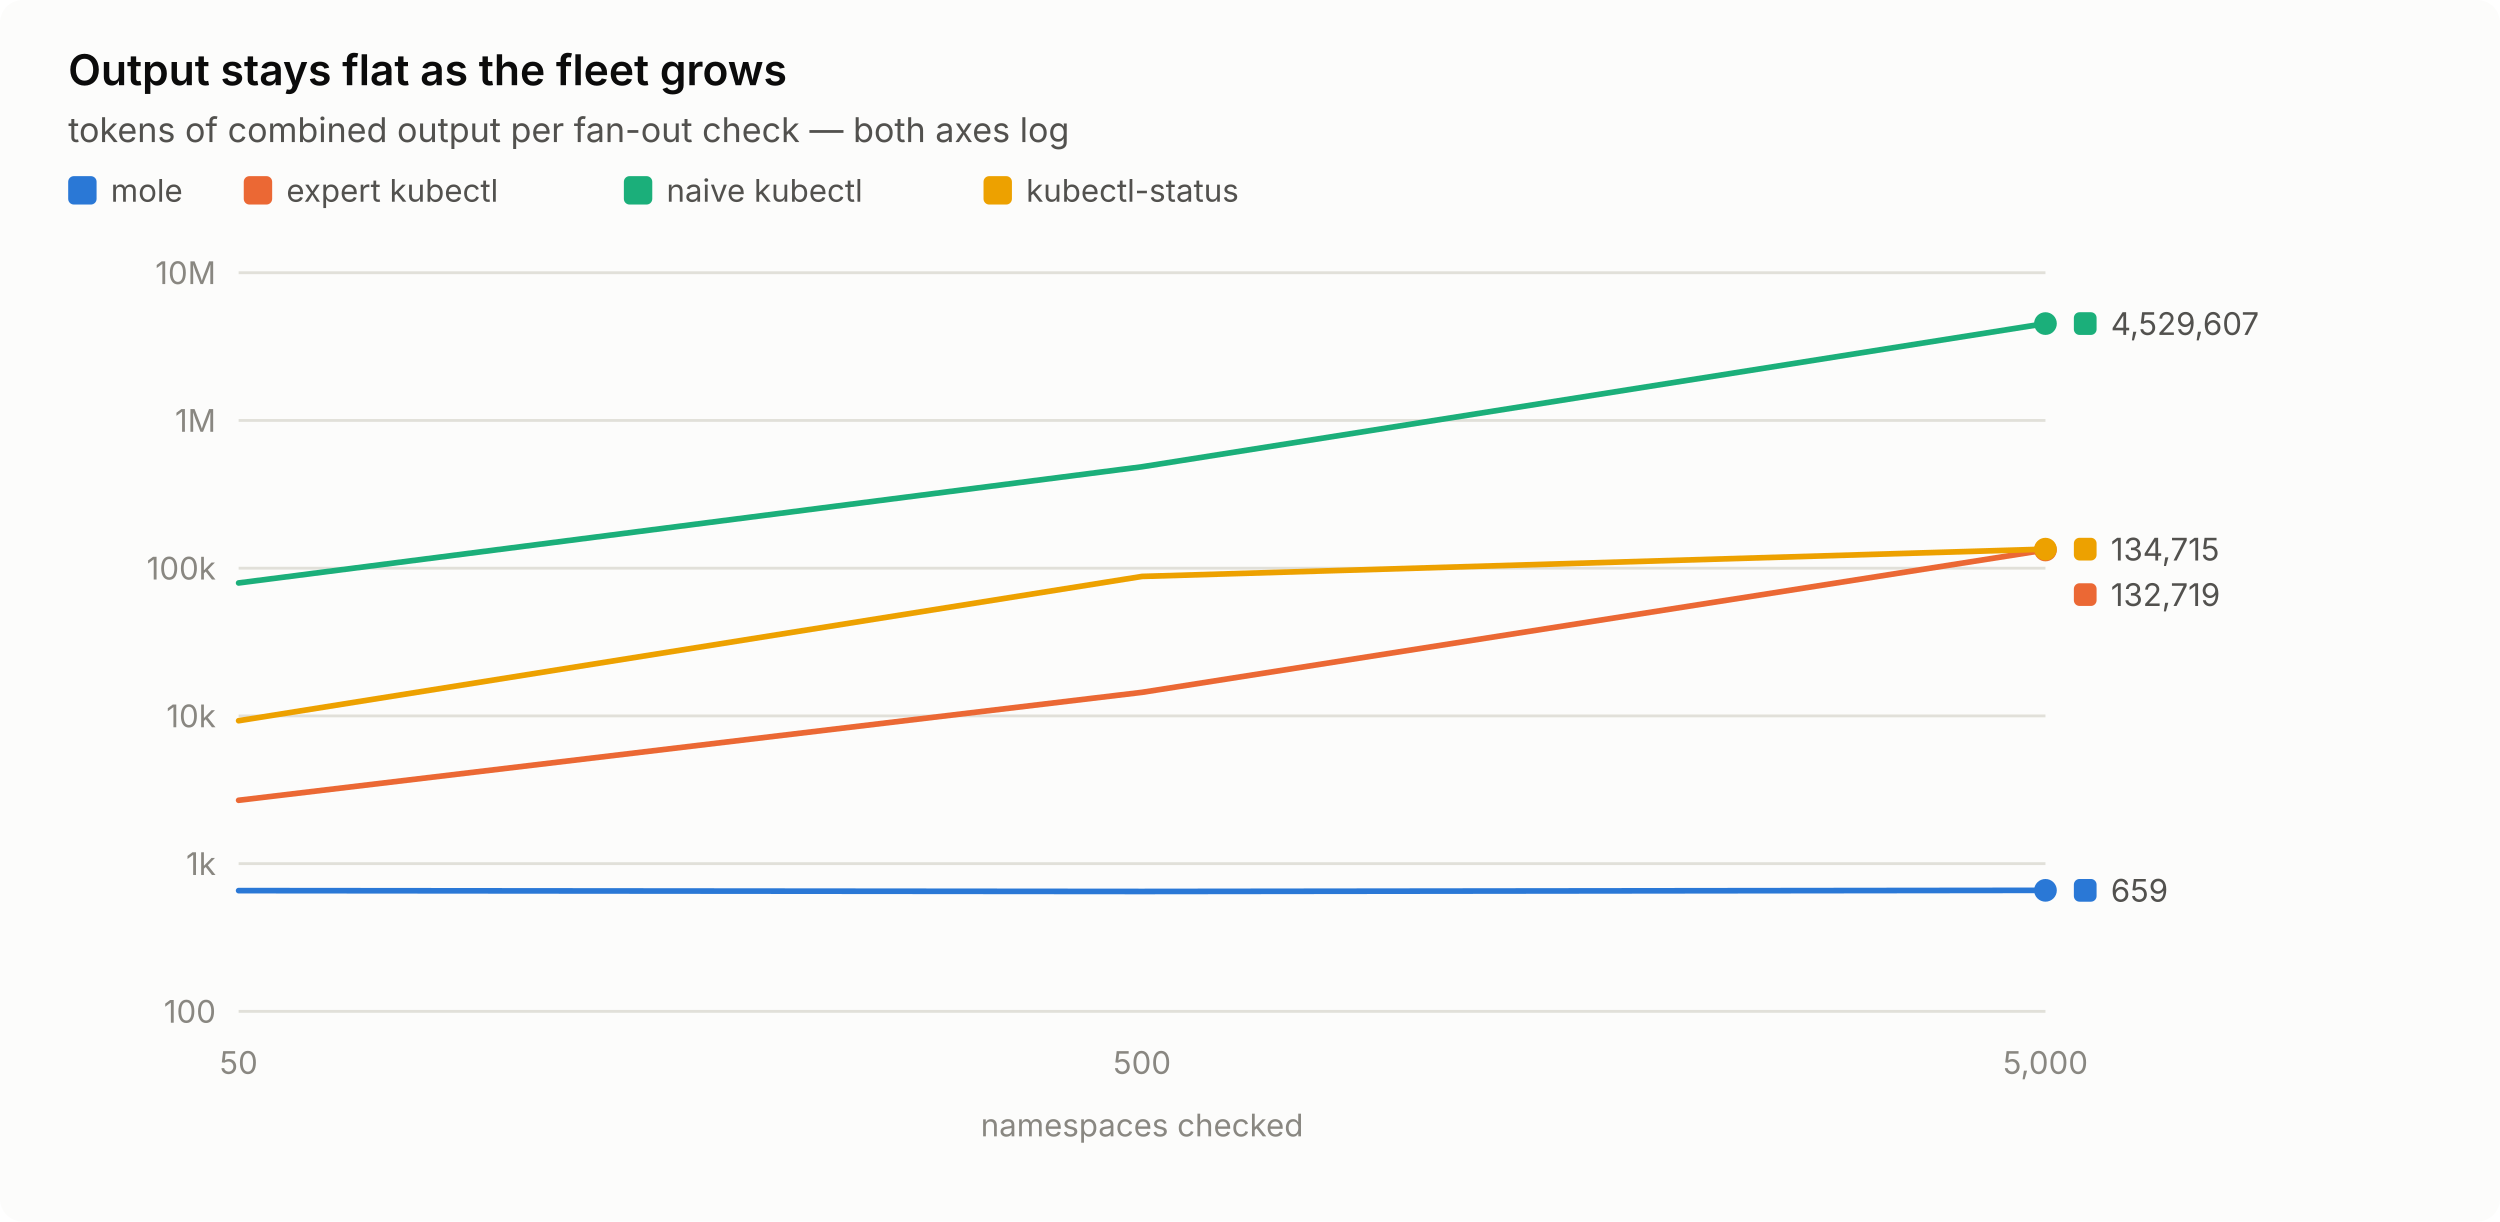
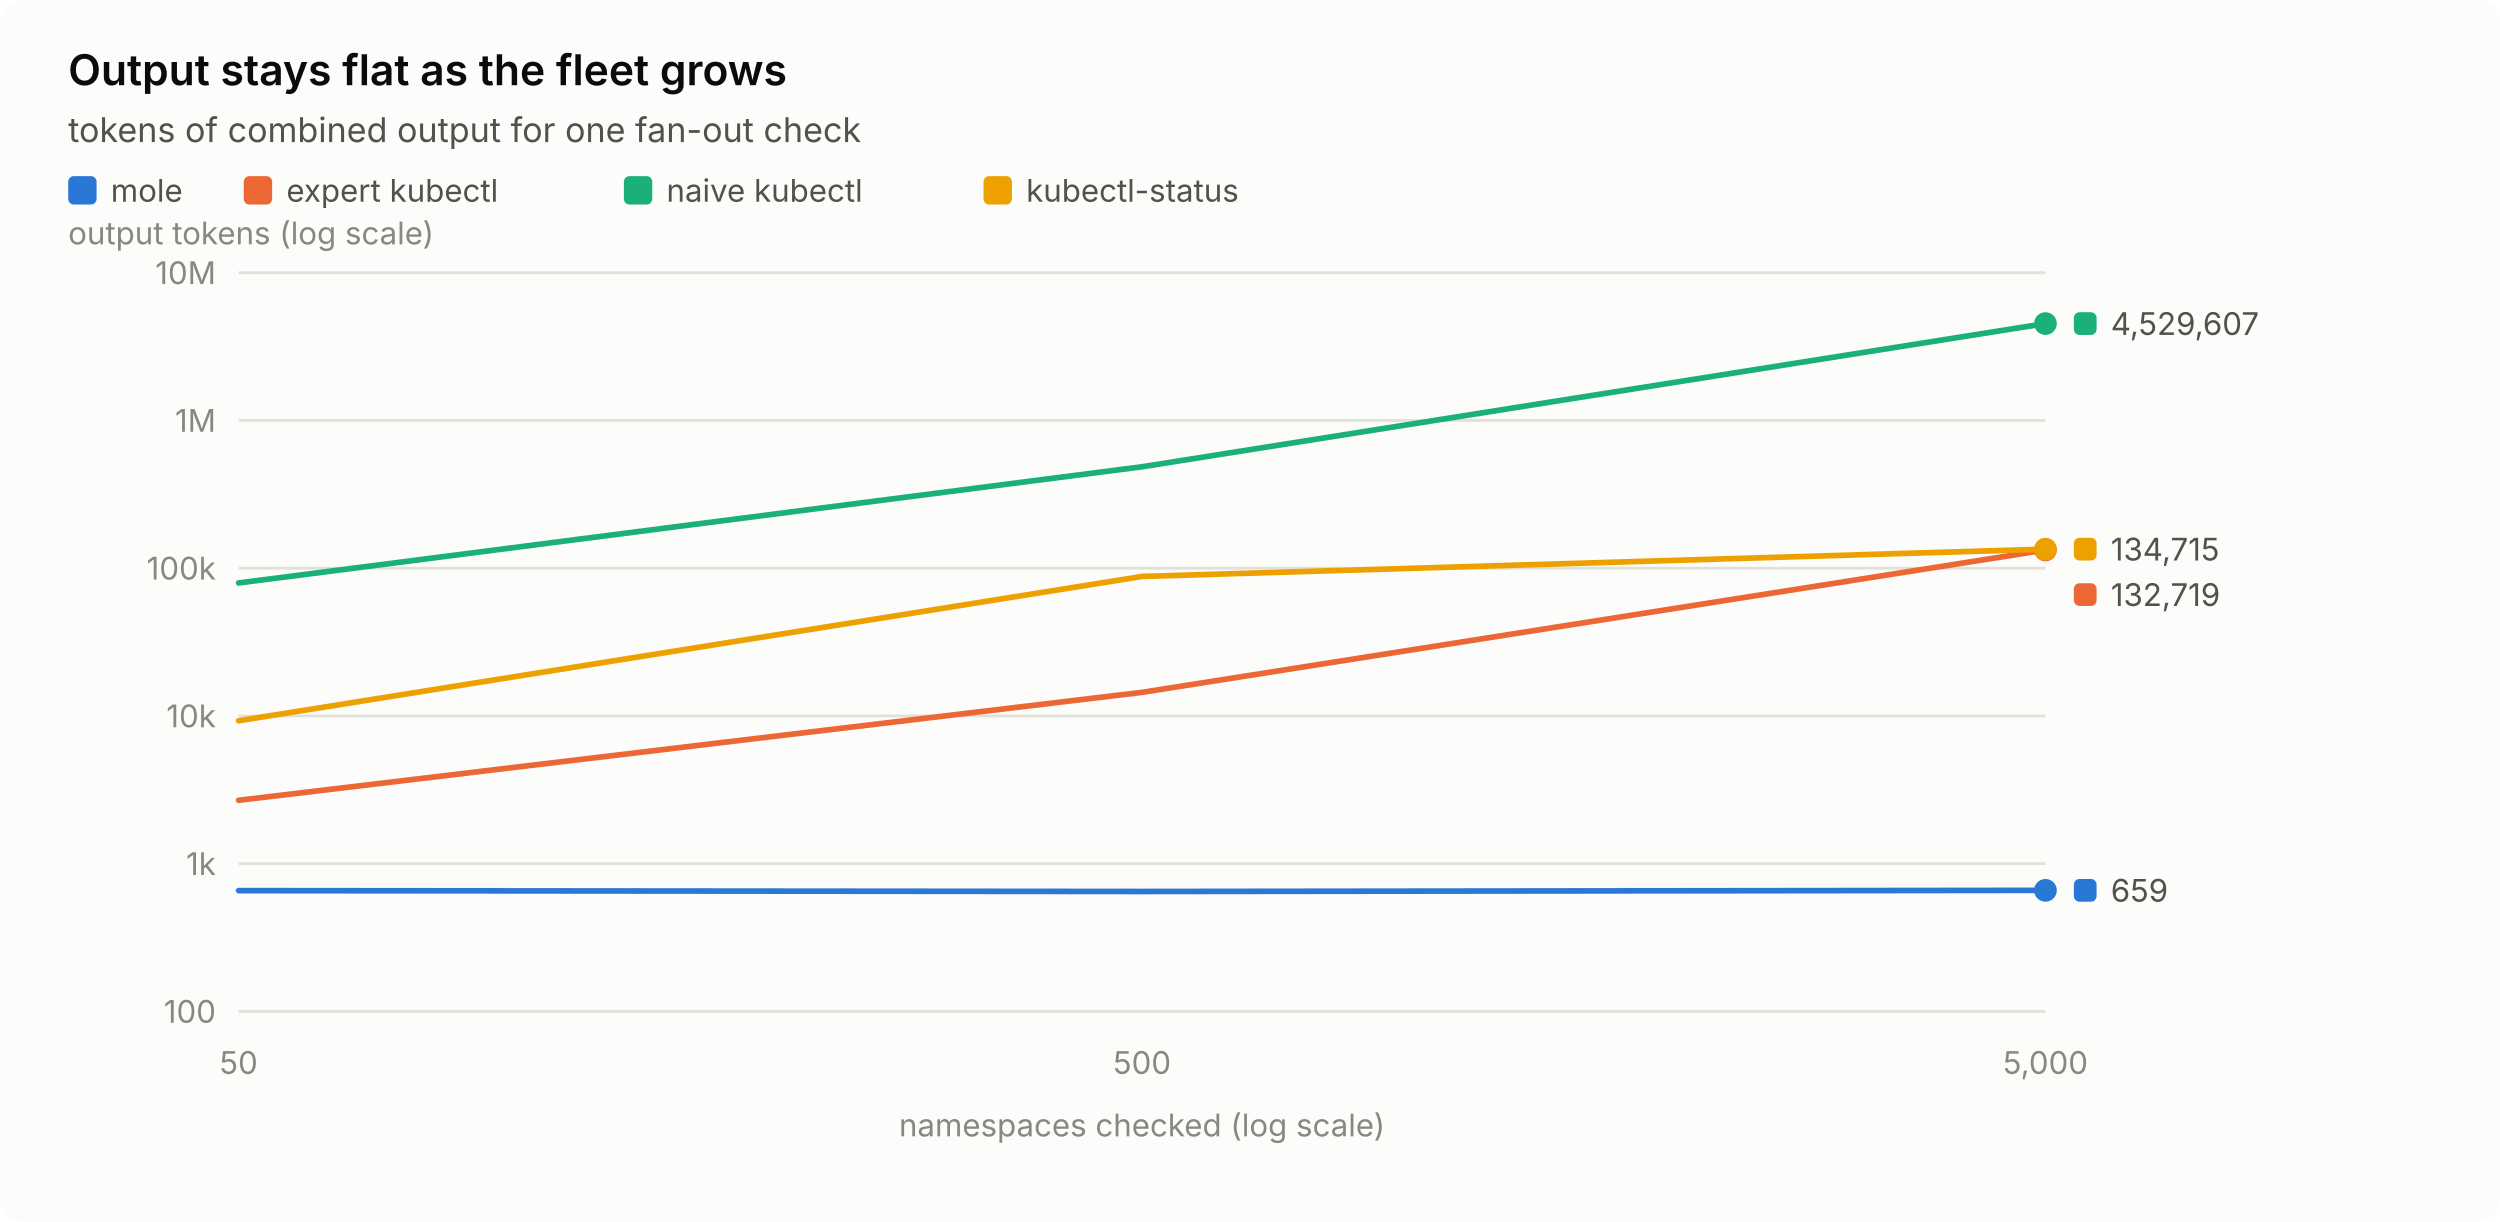
<svg xmlns="http://www.w3.org/2000/svg" width="880" height="430" viewBox="0 0 880 430" role="img">
  <rect width="880" height="430" rx="8" fill="#fcfcfb" />
  <text x="24.0" y="30.0" fill="#0b0b0b" font-size="15" font-weight="600" text-anchor="start" font-family="system-ui, -apple-system, 'Segoe UI', sans-serif">Output stays flat as the fleet grows</text>
-   <text x="24.0" y="50.0" fill="#52514e" font-size="12" font-weight="400" text-anchor="start" font-family="system-ui, -apple-system, 'Segoe UI', sans-serif">tokens of combined output per fan-out check — both axes log</text>
+   <text x="24.0" y="50.0" fill="#52514e" font-size="12" font-weight="400" text-anchor="start" font-family="system-ui, -apple-system, 'Segoe UI', sans-serif">tokens of combined output for one fan-out check</text>
  <rect x="24.0" y="62" width="10" height="10" rx="2" fill="#2a78d6" />
  <text x="39.0" y="71.0" fill="#52514e" font-size="11" font-weight="400" text-anchor="start" font-family="system-ui, -apple-system, 'Segoe UI', sans-serif">mole</text>
  <rect x="85.8" y="62" width="10" height="10" rx="2" fill="#eb6834" />
  <text x="100.8" y="71.0" fill="#52514e" font-size="11" font-weight="400" text-anchor="start" font-family="system-ui, -apple-system, 'Segoe UI', sans-serif">expert kubectl</text>
  <rect x="219.6" y="62" width="10" height="10" rx="2" fill="#1baf7a" />
  <text x="234.6" y="71.0" fill="#52514e" font-size="11" font-weight="400" text-anchor="start" font-family="system-ui, -apple-system, 'Segoe UI', sans-serif">naive kubectl</text>
  <rect x="346.2" y="62" width="10" height="10" rx="2" fill="#eda100" />
  <text x="361.2" y="71.0" fill="#52514e" font-size="11" font-weight="400" text-anchor="start" font-family="system-ui, -apple-system, 'Segoe UI', sans-serif">kubectl-status</text>
+   <text x="24.0" y="86.0" fill="#898781" font-size="11" font-weight="400" text-anchor="start" font-family="system-ui, -apple-system, 'Segoe UI', sans-serif">output tokens (log scale)</text>
  <line x1="84.0" y1="356.0" x2="720.0" y2="356.0" stroke="#e1e0d9" stroke-width="1" />
  <text x="76.0" y="360.0" fill="#898781" font-size="11" font-weight="400" text-anchor="end" font-family="system-ui, -apple-system, 'Segoe UI', sans-serif">100</text>
  <line x1="84.0" y1="304.0" x2="720.0" y2="304.0" stroke="#e1e0d9" stroke-width="1" />
  <text x="76.0" y="308.0" fill="#898781" font-size="11" font-weight="400" text-anchor="end" font-family="system-ui, -apple-system, 'Segoe UI', sans-serif">1k</text>
  <line x1="84.0" y1="252.0" x2="720.0" y2="252.0" stroke="#e1e0d9" stroke-width="1" />
  <text x="76.0" y="256.0" fill="#898781" font-size="11" font-weight="400" text-anchor="end" font-family="system-ui, -apple-system, 'Segoe UI', sans-serif">10k</text>
  <line x1="84.0" y1="200.0" x2="720.0" y2="200.0" stroke="#e1e0d9" stroke-width="1" />
  <text x="76.0" y="204.0" fill="#898781" font-size="11" font-weight="400" text-anchor="end" font-family="system-ui, -apple-system, 'Segoe UI', sans-serif">100k</text>
  <line x1="84.0" y1="148.0" x2="720.0" y2="148.0" stroke="#e1e0d9" stroke-width="1" />
  <text x="76.0" y="152.0" fill="#898781" font-size="11" font-weight="400" text-anchor="end" font-family="system-ui, -apple-system, 'Segoe UI', sans-serif">1M</text>
  <line x1="84.0" y1="96.0" x2="720.0" y2="96.0" stroke="#e1e0d9" stroke-width="1" />
  <text x="76.0" y="100.0" fill="#898781" font-size="11" font-weight="400" text-anchor="end" font-family="system-ui, -apple-system, 'Segoe UI', sans-serif">10M</text>
  <text x="84.0" y="378.0" fill="#898781" font-size="11" font-weight="400" text-anchor="middle" font-family="system-ui, -apple-system, 'Segoe UI', sans-serif">50</text>
  <text x="402.0" y="378.0" fill="#898781" font-size="11" font-weight="400" text-anchor="middle" font-family="system-ui, -apple-system, 'Segoe UI', sans-serif">500</text>
  <text x="720.0" y="378.0" fill="#898781" font-size="11" font-weight="400" text-anchor="middle" font-family="system-ui, -apple-system, 'Segoe UI', sans-serif">5,000</text>
-   <text x="402.0" y="400.0" fill="#898781" font-size="11" font-weight="400" text-anchor="middle" font-family="system-ui, -apple-system, 'Segoe UI', sans-serif">namespaces checked</text>
+   <text x="402.0" y="400.0" fill="#898781" font-size="11" font-weight="400" text-anchor="middle" font-family="system-ui, -apple-system, 'Segoe UI', sans-serif">namespaces checked (log scale)</text>
  <path d="M84.0 313.5 L402.0 313.8 L720.0 313.4" fill="none" stroke="#2a78d6" stroke-width="2" stroke-linecap="round" stroke-linejoin="round" />
  <circle cx="720.0" cy="313.4" r="4" fill="#2a78d6" />
  <path d="M84.0 281.7 L402.0 243.7 L720.0 193.6" fill="none" stroke="#eb6834" stroke-width="2" stroke-linecap="round" stroke-linejoin="round" />
  <circle cx="720.0" cy="193.6" r="4" fill="#eb6834" />
  <path d="M84.0 205.2 L402.0 164.3 L720.0 113.9" fill="none" stroke="#1baf7a" stroke-width="2" stroke-linecap="round" stroke-linejoin="round" />
  <circle cx="720.0" cy="113.9" r="4" fill="#1baf7a" />
  <path d="M84.0 253.7 L402.0 202.9 L720.0 193.3" fill="none" stroke="#eda100" stroke-width="2" stroke-linecap="round" stroke-linejoin="round" />
  <circle cx="720.0" cy="193.3" r="4" fill="#eda100" />
  <rect x="730.0" y="109.9" width="8" height="8" rx="2" fill="#1baf7a" />
  <text x="743.0" y="117.9" fill="#52514e" font-size="11" font-weight="400" text-anchor="start" font-family="system-ui, -apple-system, 'Segoe UI', sans-serif">4,529,607</text>
  <rect x="730.0" y="189.3" width="8" height="8" rx="2" fill="#eda100" />
  <text x="743.0" y="197.3" fill="#52514e" font-size="11" font-weight="400" text-anchor="start" font-family="system-ui, -apple-system, 'Segoe UI', sans-serif">134,715</text>
  <rect x="730.0" y="205.3" width="8" height="8" rx="2" fill="#eb6834" />
  <text x="743.0" y="213.3" fill="#52514e" font-size="11" font-weight="400" text-anchor="start" font-family="system-ui, -apple-system, 'Segoe UI', sans-serif">132,719</text>
  <rect x="730.0" y="309.4" width="8" height="8" rx="2" fill="#2a78d6" />
  <text x="743.0" y="317.4" fill="#52514e" font-size="11" font-weight="400" text-anchor="start" font-family="system-ui, -apple-system, 'Segoe UI', sans-serif">659</text>
</svg>
